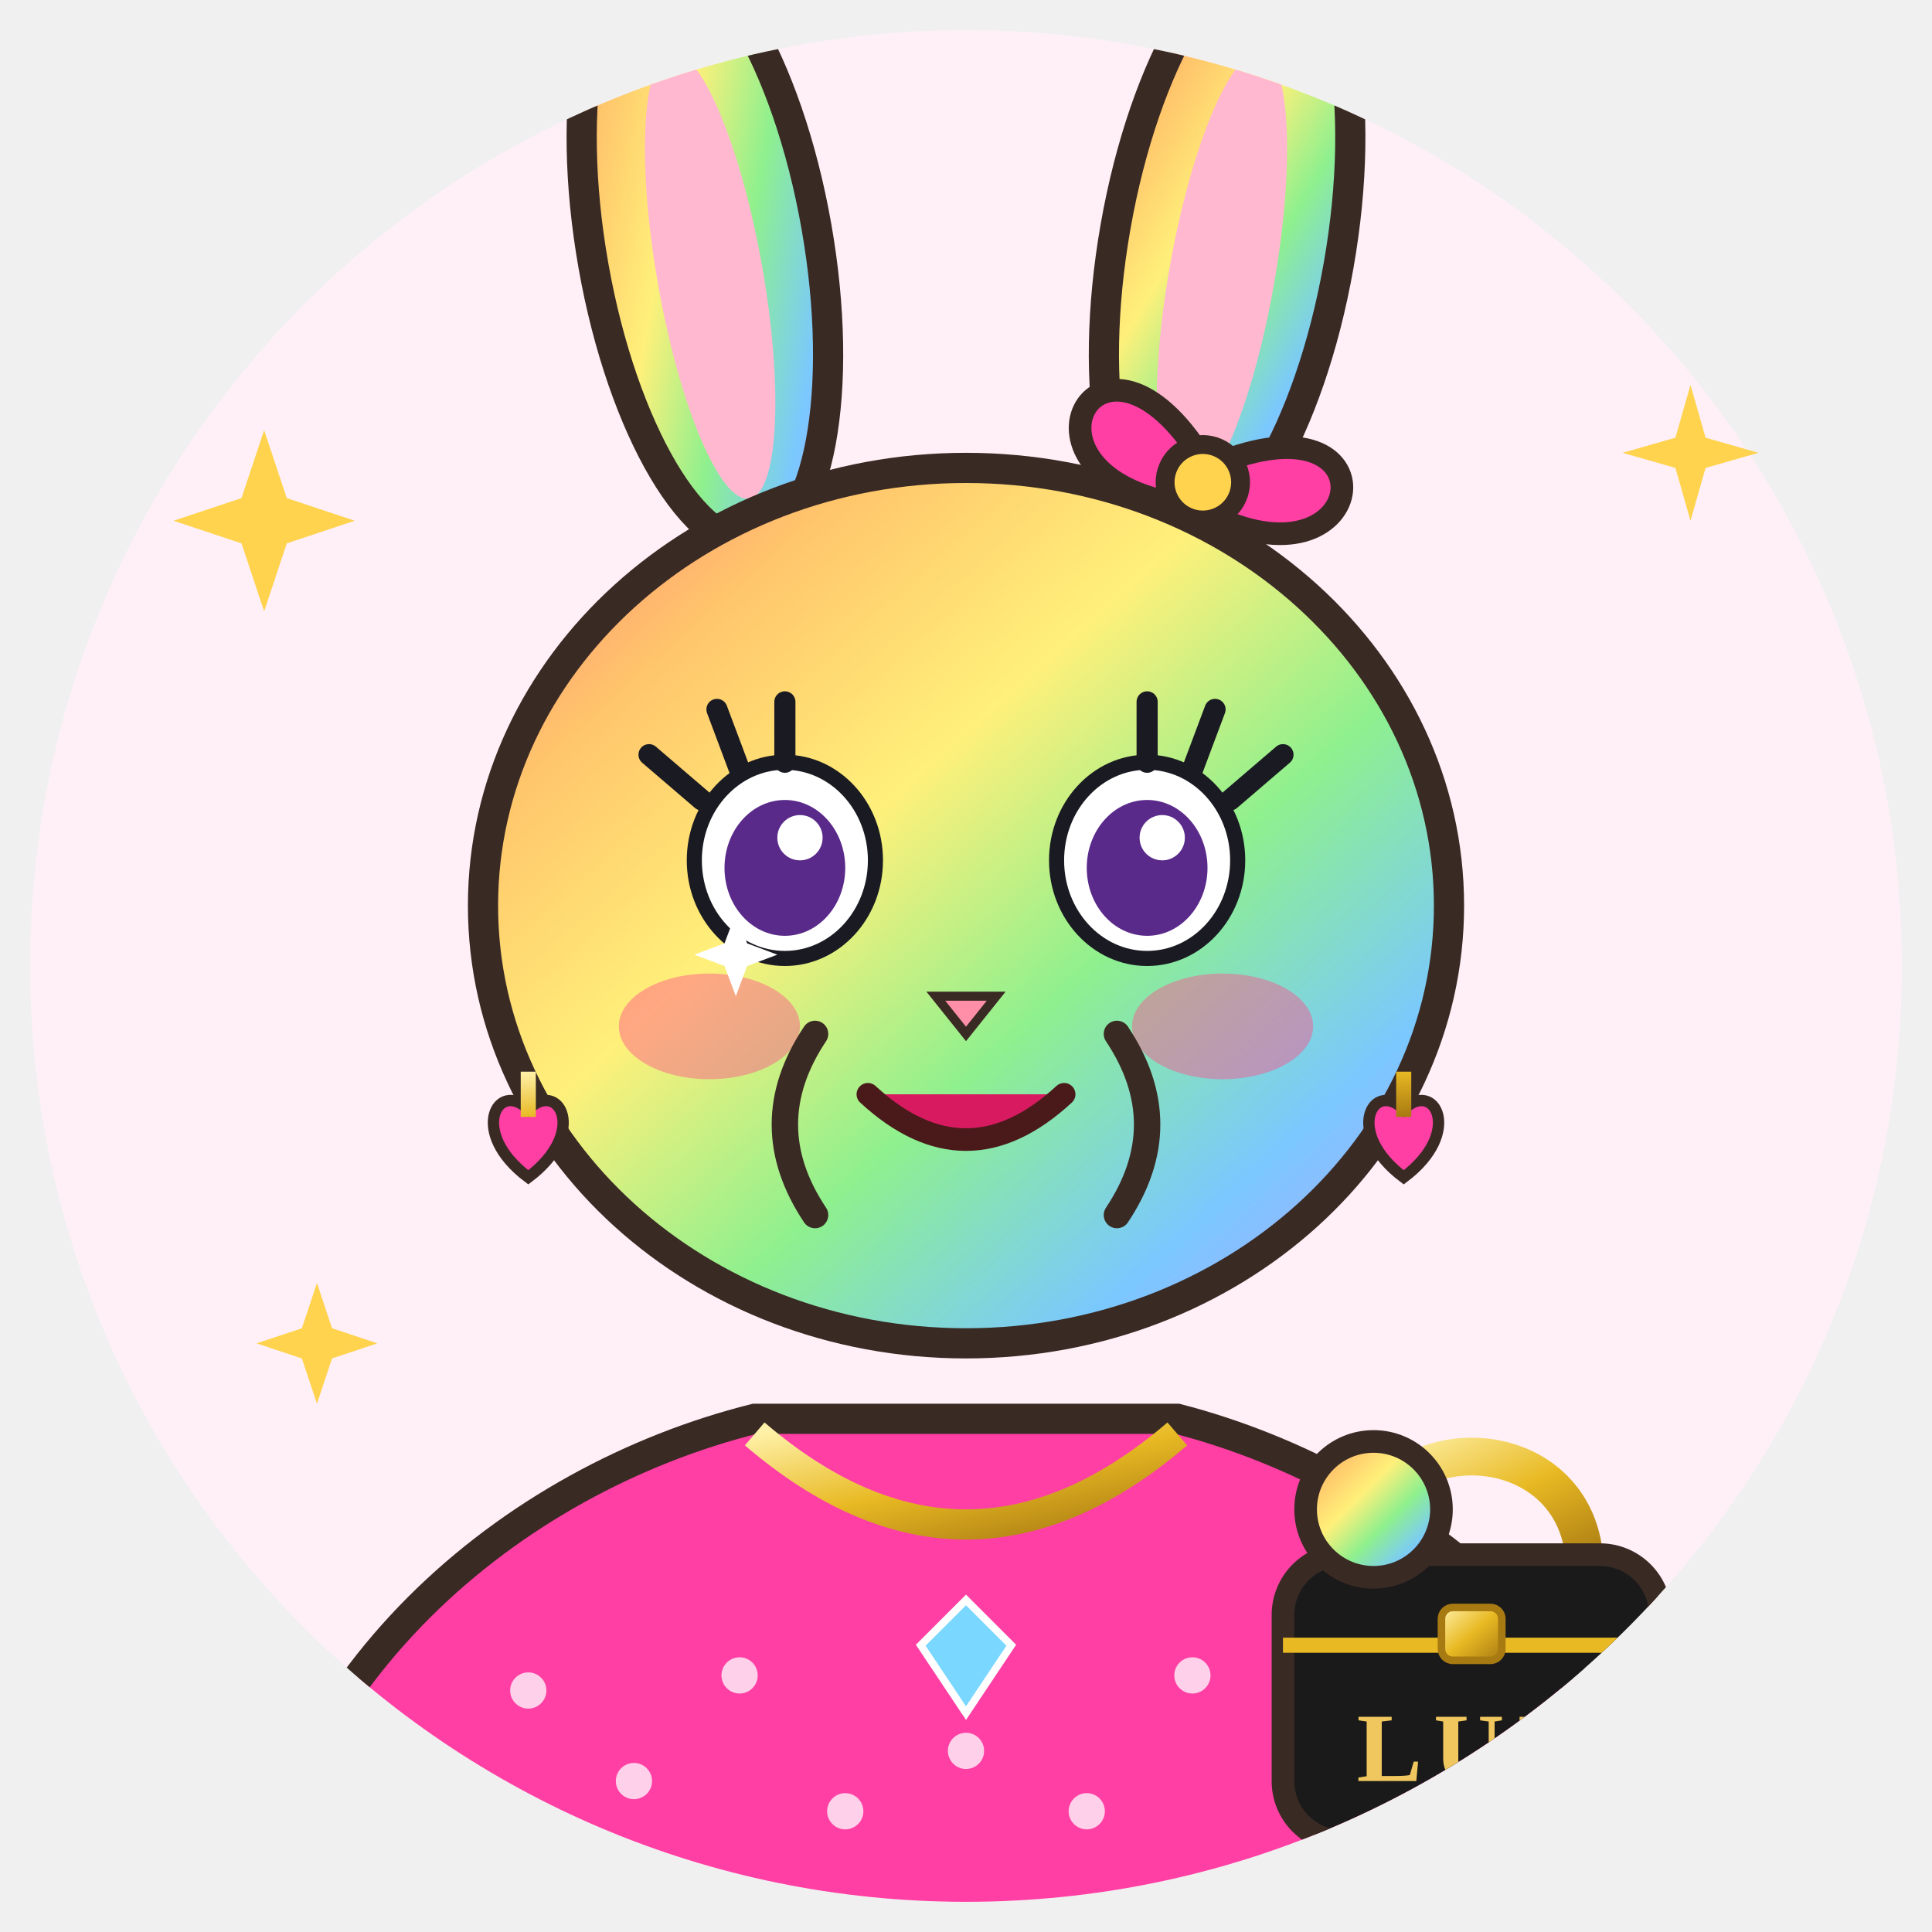
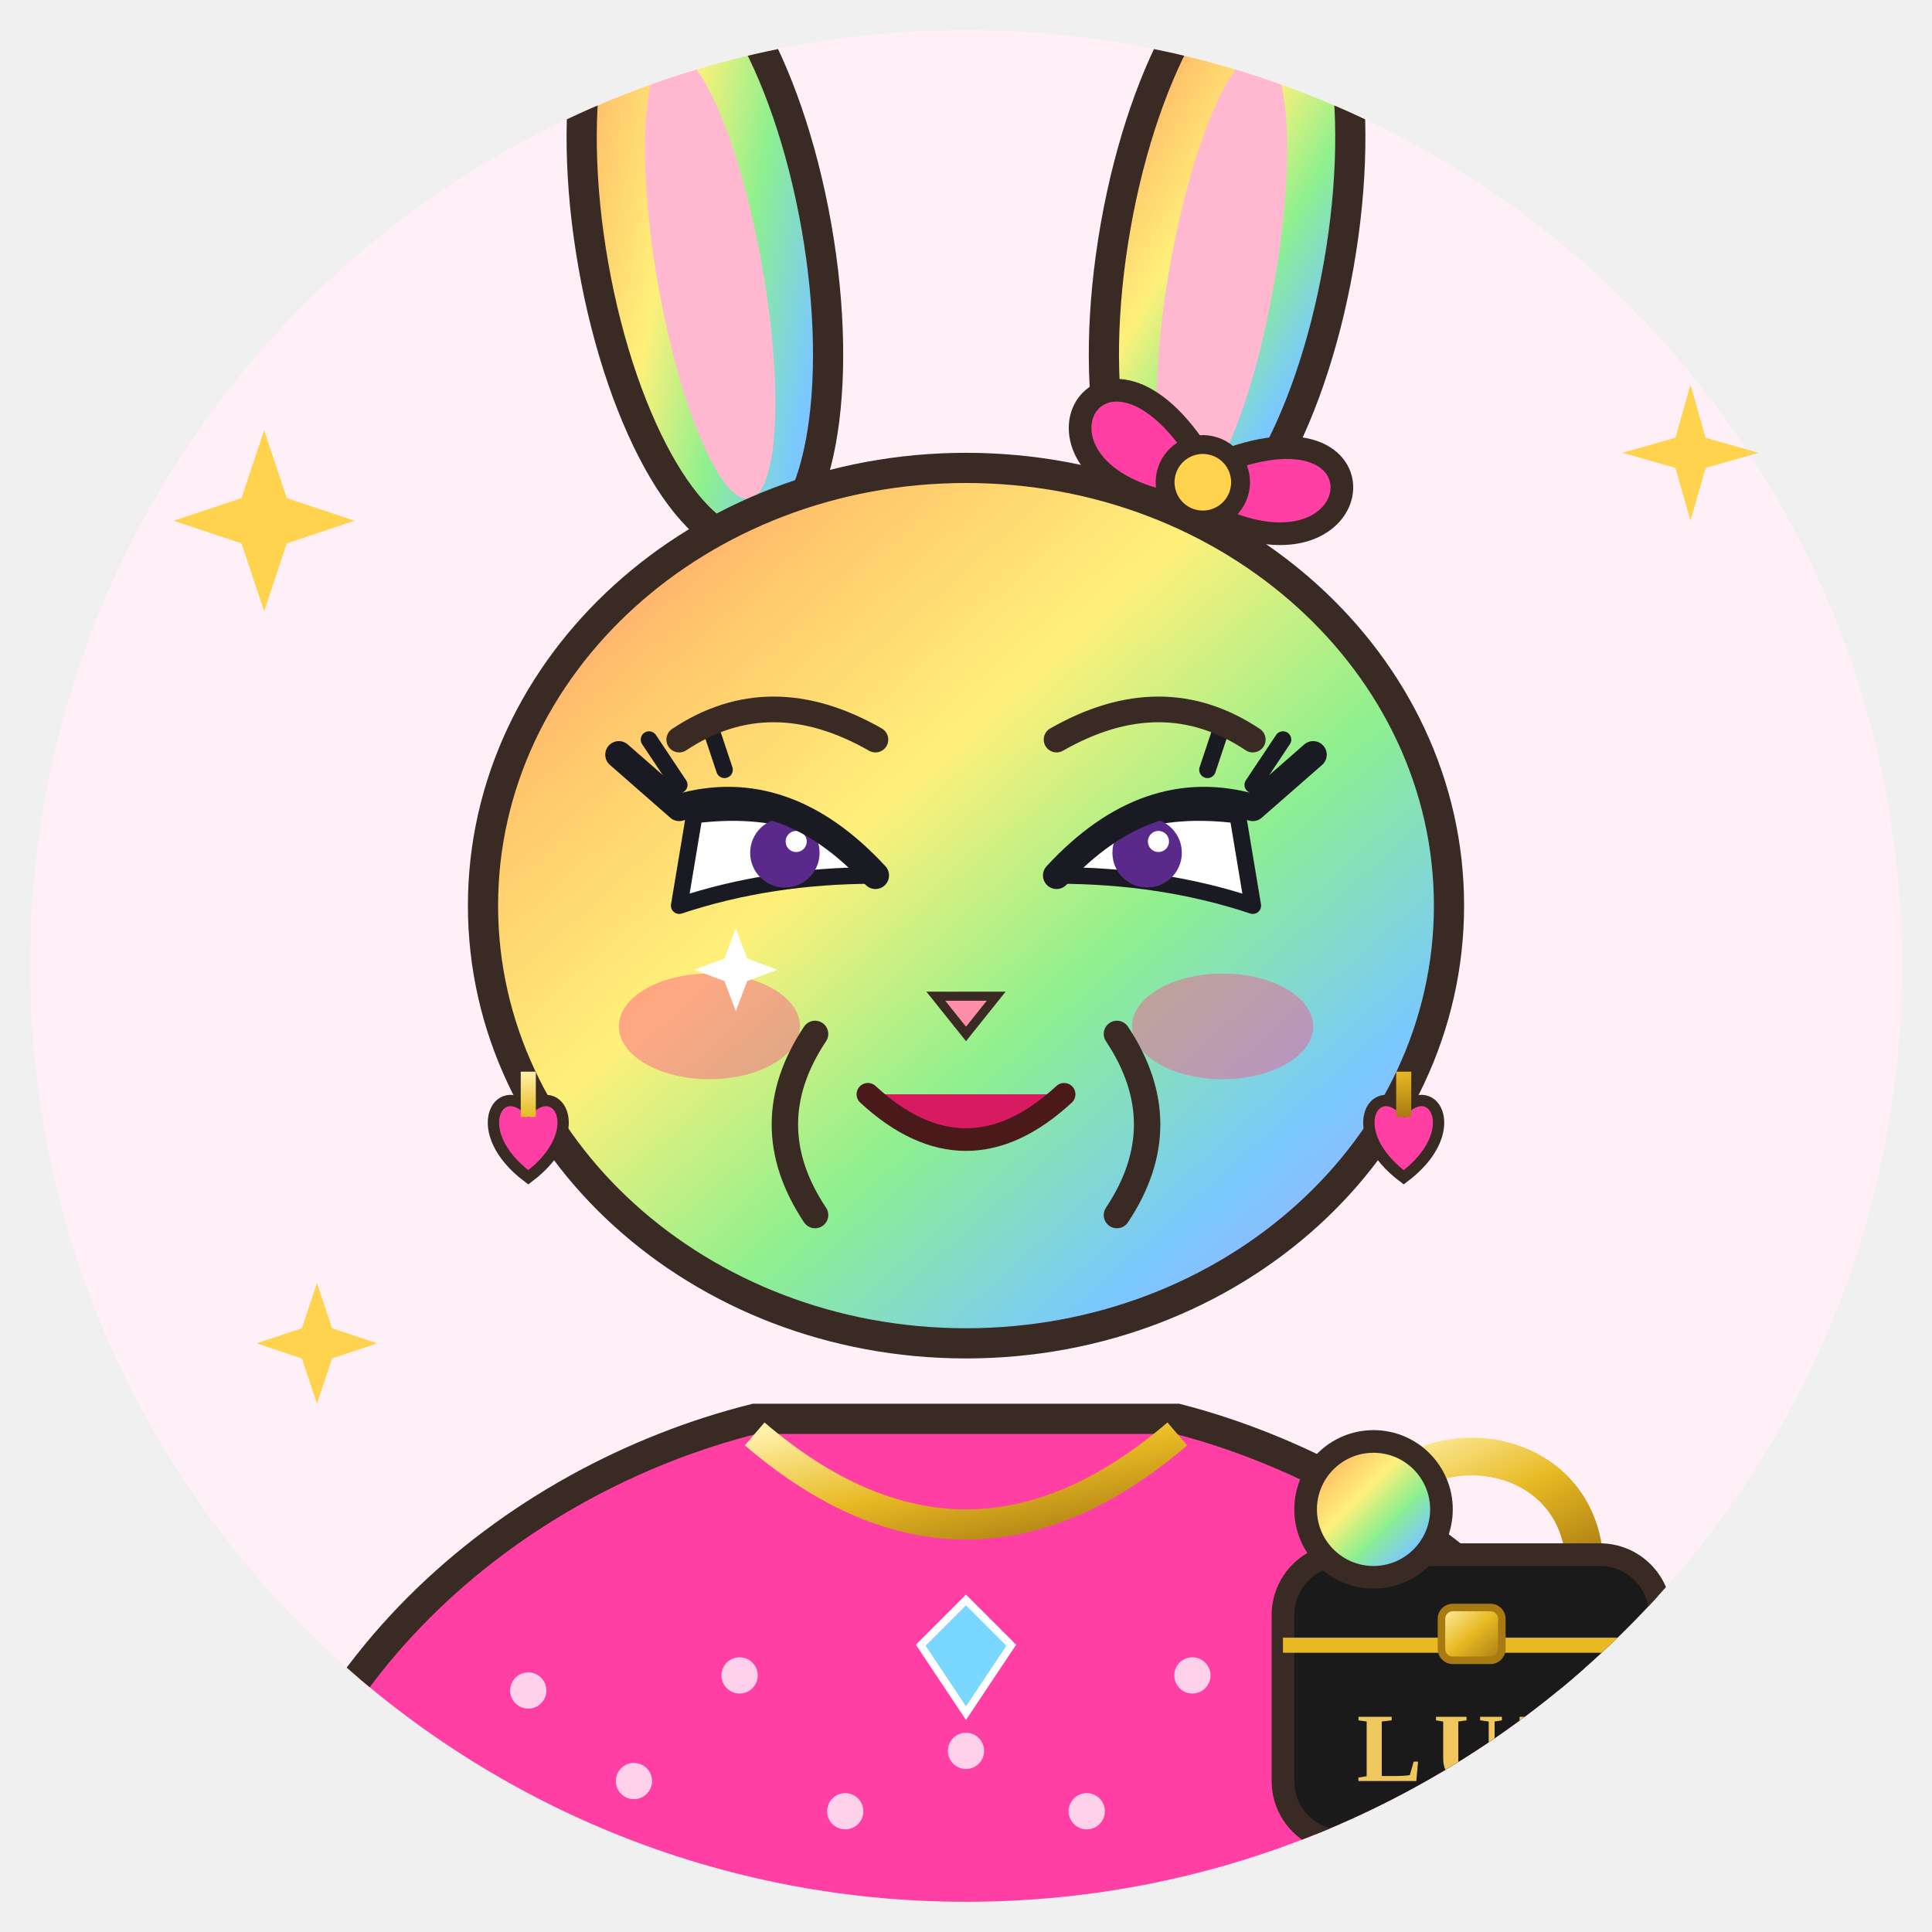
<svg xmlns="http://www.w3.org/2000/svg" viewBox="0 0 256 256" width="256" height="256">
  <defs>
    <linearGradient id="rb" x1="0" y1="0" x2="1" y2="1">
      <stop offset="0" stop-color="#ff7b7b" />
      <stop offset=".2" stop-color="#ffc56b" />
      <stop offset=".4" stop-color="#fff07a" />
      <stop offset=".6" stop-color="#8ef08e" />
      <stop offset=".8" stop-color="#7ac8ff" />
      <stop offset="1" stop-color="#c49bff" />
    </linearGradient>
    <linearGradient id="gold" x1="0" y1="0" x2="1" y2="1">
      <stop offset="0" stop-color="#fff1a8" />
      <stop offset=".5" stop-color="#e8b923" />
      <stop offset="1" stop-color="#a87a12" />
    </linearGradient>
    <clipPath id="cc">
      <circle cx="128" cy="128" r="124" />
    </clipPath>
  </defs>
  <circle cx="128" cy="128" r="124" fill="#fff0f8" />
  <g fill="#ffd34d">
    <path d="M32 66 l3 -9 l3 9 l9 3 l-9 3 l-3 9 l-3 -9 l-9 -3 Z" />
    <path d="M222 58 l2 -7 l2 7 l7 2 l-7 2 l-2 7 l-2 -7 l-7 -2 Z" />
    <path d="M40 176 l2 -6 l2 6 l6 2 l-6 2 l-2 6 l-2 -6 l-6 -2 Z" />
  </g>
  <g clip-path="url(#cc)">
    <path d="M32 262 C36 222 68 196 100 188 L156 188 C187 196 220 222 224 262 Z" fill="#ff3fa4" stroke="#3a2a24" stroke-width="4" />
    <g fill="#ffe0f2" opacity=".9">
      <circle cx="70" cy="224" r="2.4" />
      <circle cx="84" cy="236" r="2.4" />
      <circle cx="98" cy="222" r="2.4" />
      <circle cx="112" cy="240" r="2.4" />
      <circle cx="144" cy="240" r="2.4" />
      <circle cx="158" cy="222" r="2.4" />
      <circle cx="172" cy="236" r="2.4" />
      <circle cx="186" cy="224" r="2.4" />
      <circle cx="128" cy="232" r="2.4" />
    </g>
    <path d="M100 190 Q128 214 156 190" fill="none" stroke="url(#gold)" stroke-width="4" />
    <g fill="#7ad7ff" stroke="#fff" stroke-width="1">
      <path d="M128 212 l6 6 l-6 9 l-6 -9 Z" />
    </g>
    <ellipse cx="100" cy="32" rx="15" ry="40" transform="rotate(-10 100 70)" fill="url(#rb)" stroke="#3a2a24" stroke-width="4" />
    <ellipse cx="156" cy="32" rx="15" ry="40" transform="rotate(10 156 70)" fill="url(#rb)" stroke="#3a2a24" stroke-width="4" />
    <ellipse cx="100" cy="36" rx="7" ry="30" transform="rotate(-10 100 70)" fill="#ffb8cf" />
    <ellipse cx="156" cy="36" rx="7" ry="30" transform="rotate(10 156 70)" fill="#ffb8cf" />
    <ellipse cx="128" cy="120" rx="64" ry="58" fill="url(#rb)" stroke="#3a2a24" stroke-width="4" />
    <g transform="translate(160 62) rotate(18)">
      <path d="M0 0 C-20 -18 -26 8 -4 6 Z M0 0 C20 -18 26 8 4 6 Z" fill="#ff3fa4" stroke="#3a2a24" stroke-width="3" stroke-linejoin="round" />
      <circle cx="0" cy="2" r="5" fill="#ffd34d" stroke="#3a2a24" stroke-width="2.5" />
    </g>
    <ellipse cx="94" cy="136" rx="12" ry="7" fill="#ff4f8b" opacity=".45" />
    <ellipse cx="162" cy="136" rx="12" ry="7" fill="#ff4f8b" opacity=".45" />
-     <ellipse cx="104" cy="114" rx="12" ry="13" fill="#fff" stroke="#1a1a22" stroke-width="2" />
-     <ellipse cx="104" cy="115" rx="8" ry="9" fill="#5a2a8a" />
-     <circle cx="106" cy="111" r="3" fill="#fff" />
-     <ellipse cx="152" cy="114" rx="12" ry="13" fill="#fff" stroke="#1a1a22" stroke-width="2" />
-     <ellipse cx="152" cy="115" rx="8" ry="9" fill="#5a2a8a" />
-     <circle cx="154" cy="111" r="3" fill="#fff" />
-     <path d="M93 106 l-7 -6 M98 102 l-3 -8 M104 101 l0 -8 M163 106 l7 -6 M158 102 l3 -8 M152 101 l0 -8" stroke="#1a1a22" stroke-width="2.8" stroke-linecap="round" />
-     <path d="M96 125 l1.5 -4 l1.5 4 l4 1.5 l-4 1.5 l-1.5 4 l-1.5 -4 l-4 -1.5 Z" fill="#fff" />
+     <path d="M90 120 Q102 116 116 116 Q108 106 92 108 Z" fill="#fff" stroke="#1a1a22" stroke-width="2.2" stroke-linejoin="round" />
+     <path d="M166 120 Q154 116 140 116 Q148 106 164 108 Z" fill="#fff" stroke="#1a1a22" stroke-width="2.2" stroke-linejoin="round" />
+     <circle cx="104" cy="113" r="4.6" fill="#5a2a8a" />
+     <circle cx="105.5" cy="111.5" r="1.4" fill="#fff" />
+     <circle cx="152" cy="113" r="4.6" fill="#5a2a8a" />
+     <circle cx="153.5" cy="111.5" r="1.4" fill="#fff" />
+     <path d="M116 116 Q104 103 90 107 L82 100 M140 116 Q152 103 166 107 L174 100" fill="none" stroke="#1a1a22" stroke-width="3.6" stroke-linecap="round" stroke-linejoin="round" />
+     <path d="M90 104 l-4 -6 M96 102 l-2 -6 M166 104 l4 -6 M160 102 l2 -6" stroke="#1a1a22" stroke-width="2.2" stroke-linecap="round" />
+     <path d="M90 98 Q102 90 116 98 M166 98 Q154 90 140 98" fill="none" stroke="#3a2a24" stroke-width="3.4" stroke-linecap="round" />
+     <path d="M96 127 l1.5 -4 l1.5 4 l4 1.5 l-4 1.5 l-1.5 4 l-1.5 -4 l-4 -1.5 Z" fill="#fff" />
    <path d="M124 132 h8 l-4 5 Z" fill="#ff8fa8" stroke="#3a2a24" stroke-width="1.2" />
    <path d="M115 145 Q128 157 141 145" fill="#d81b60" stroke="#4a1a1a" stroke-width="3" stroke-linecap="round" />
    <path d="M108 137 Q100 149 108 161 M148 137 Q156 149 148 161" fill="none" stroke="#3a2a24" stroke-width="3.5" stroke-linecap="round" />
    <path d="M70 156 c-8 -6 -4 -13 0 -9 c4 -4 8 3 0 9 Z" fill="#ff3fa4" stroke="#3a2a24" stroke-width="1.5" />
    <path d="M186 156 c-8 -6 -4 -13 0 -9 c4 -4 8 3 0 9 Z" fill="#ff3fa4" stroke="#3a2a24" stroke-width="1.5" />
    <path d="M70 142 v6 M186 142 v6" stroke="url(#gold)" stroke-width="2" />
    <path d="M180 208 C180 188 210 188 210 208" fill="none" stroke="url(#gold)" stroke-width="5" />
    <rect x="170" y="206" width="50" height="38" rx="8" fill="#1a1a1a" stroke="#3a2a24" stroke-width="3" />
    <path d="M170 218 h50" stroke="#e8b923" stroke-width="2" />
    <text x="195" y="236" text-anchor="middle" font-family="Georgia,'Times New Roman',serif" font-weight="700" font-size="13" letter-spacing="1.5" fill="#f0c75e">LUX</text>
    <rect x="191" y="213" width="8" height="7" rx="1.5" fill="url(#gold)" stroke="#a87a12" stroke-width="1" />
    <circle cx="182" cy="200" r="9" fill="url(#rb)" stroke="#3a2a24" stroke-width="3" />
  </g>
</svg>
